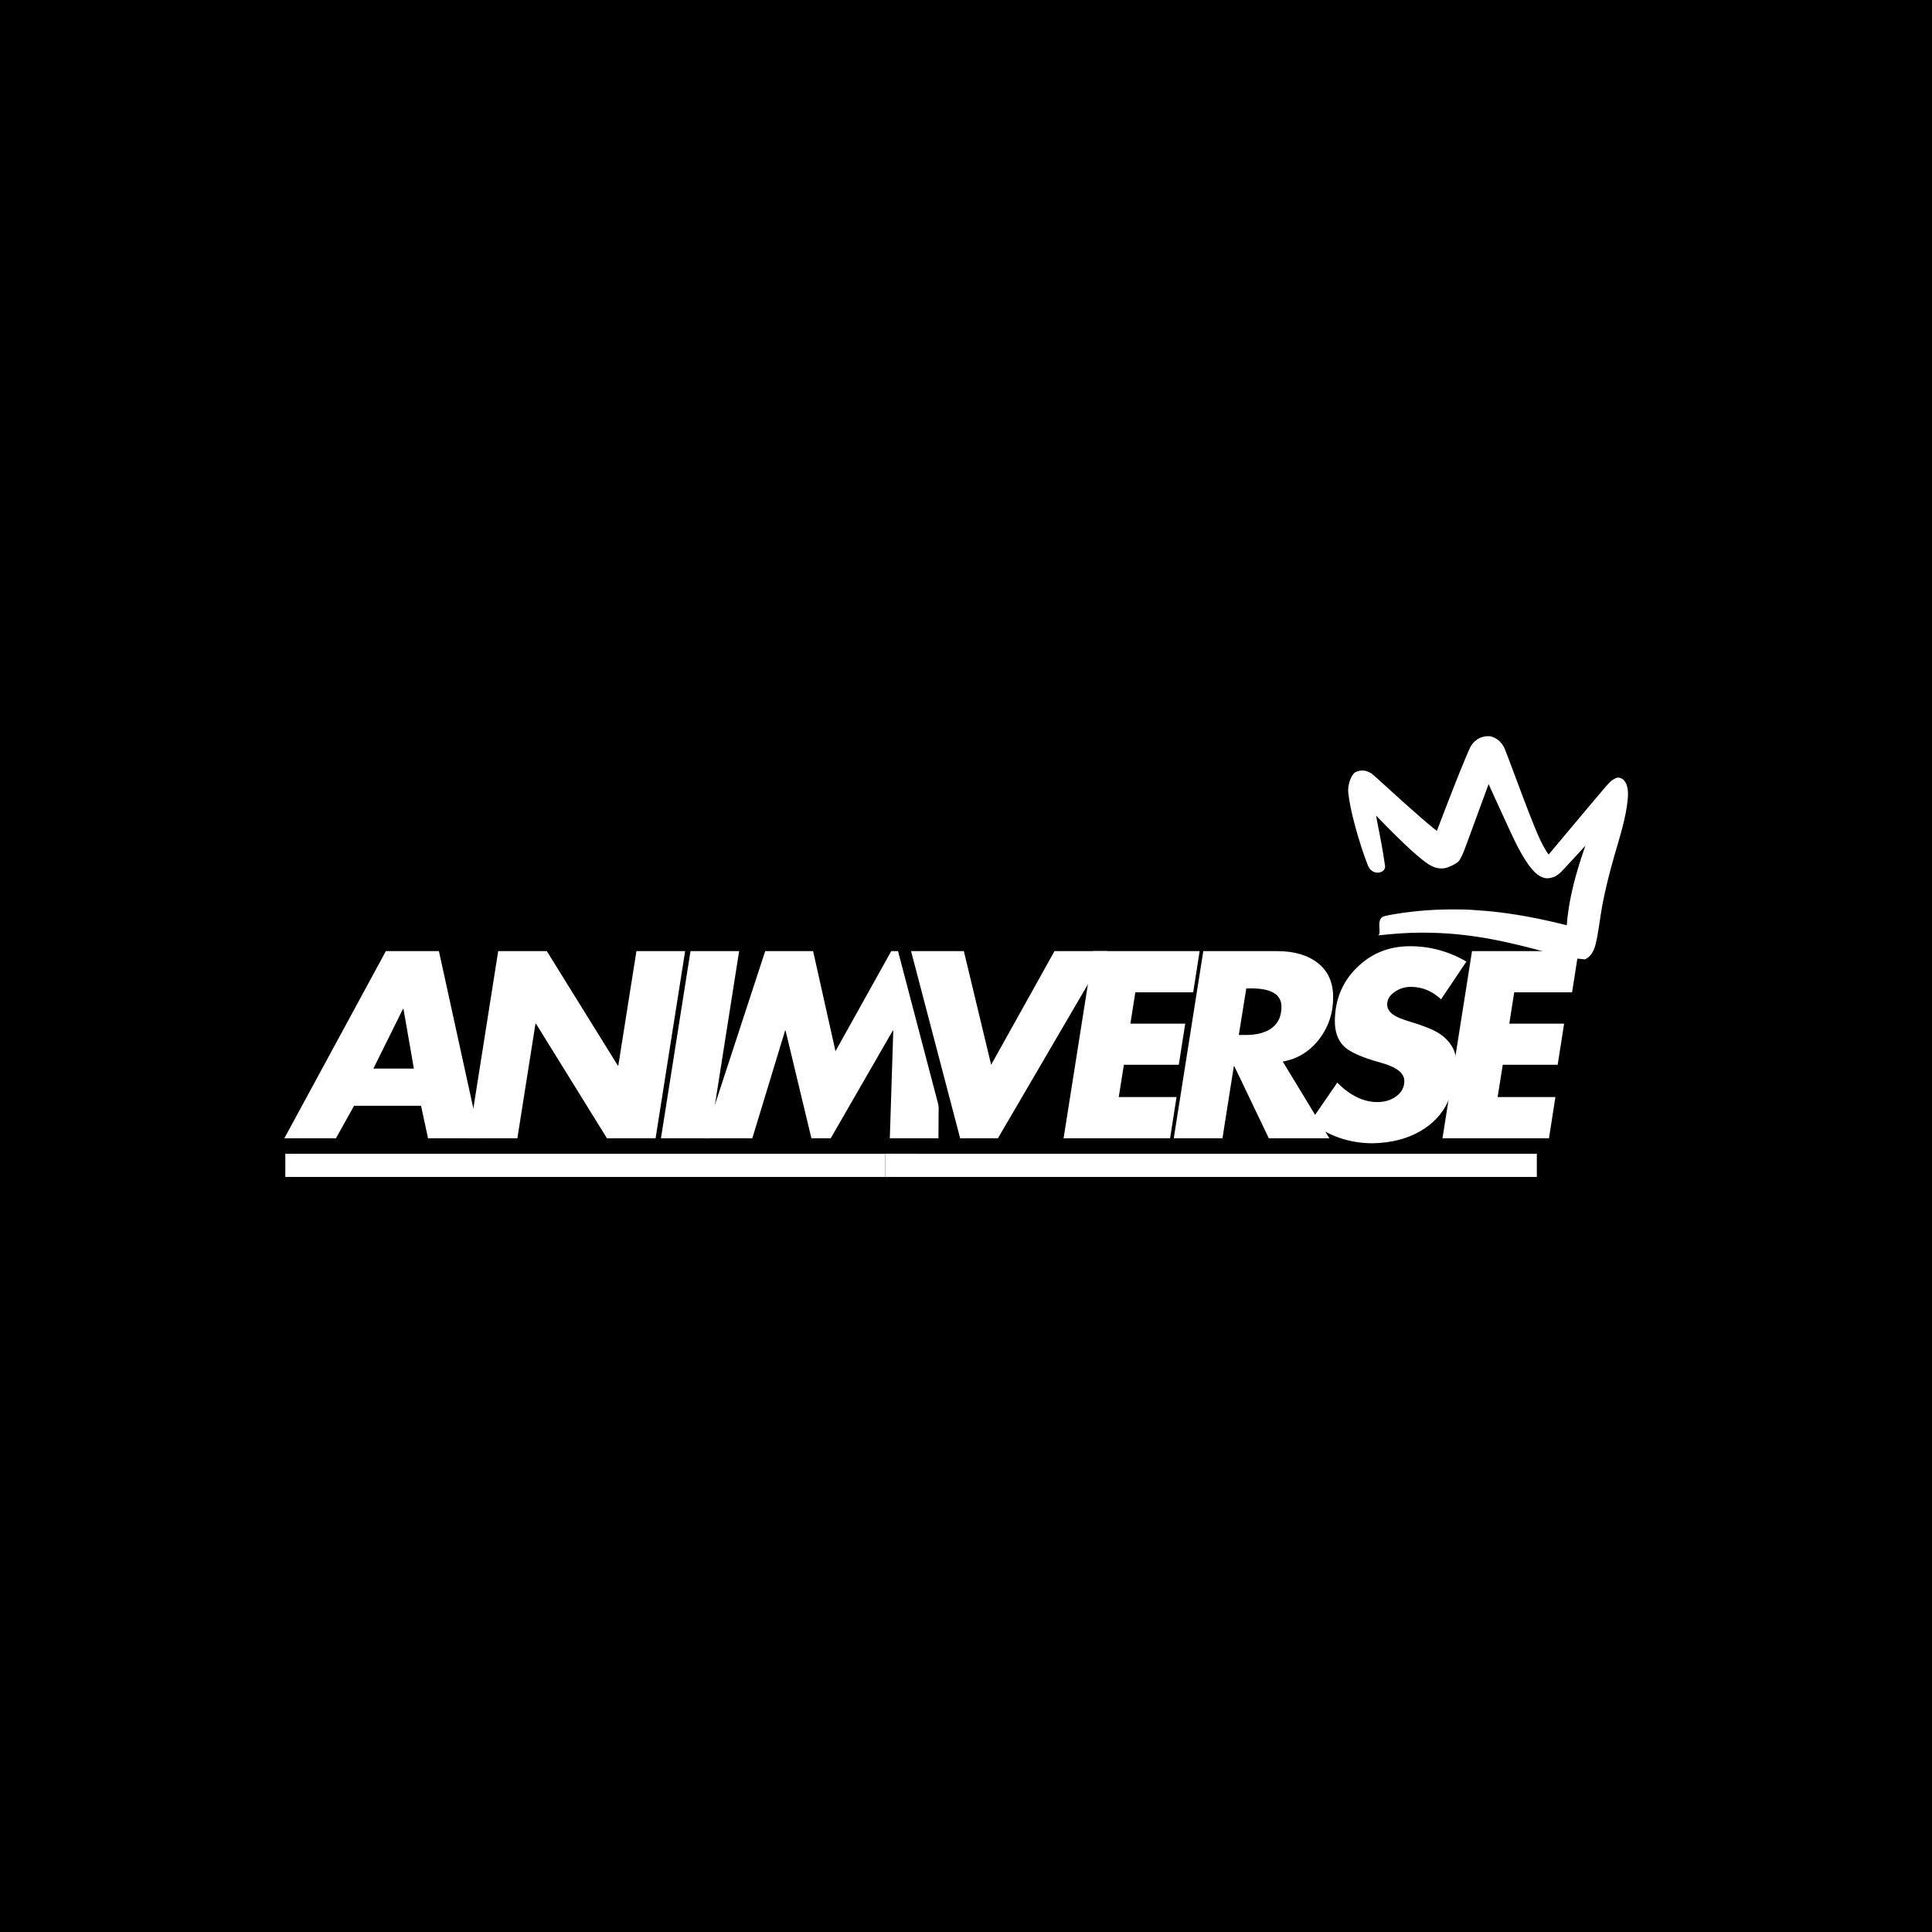
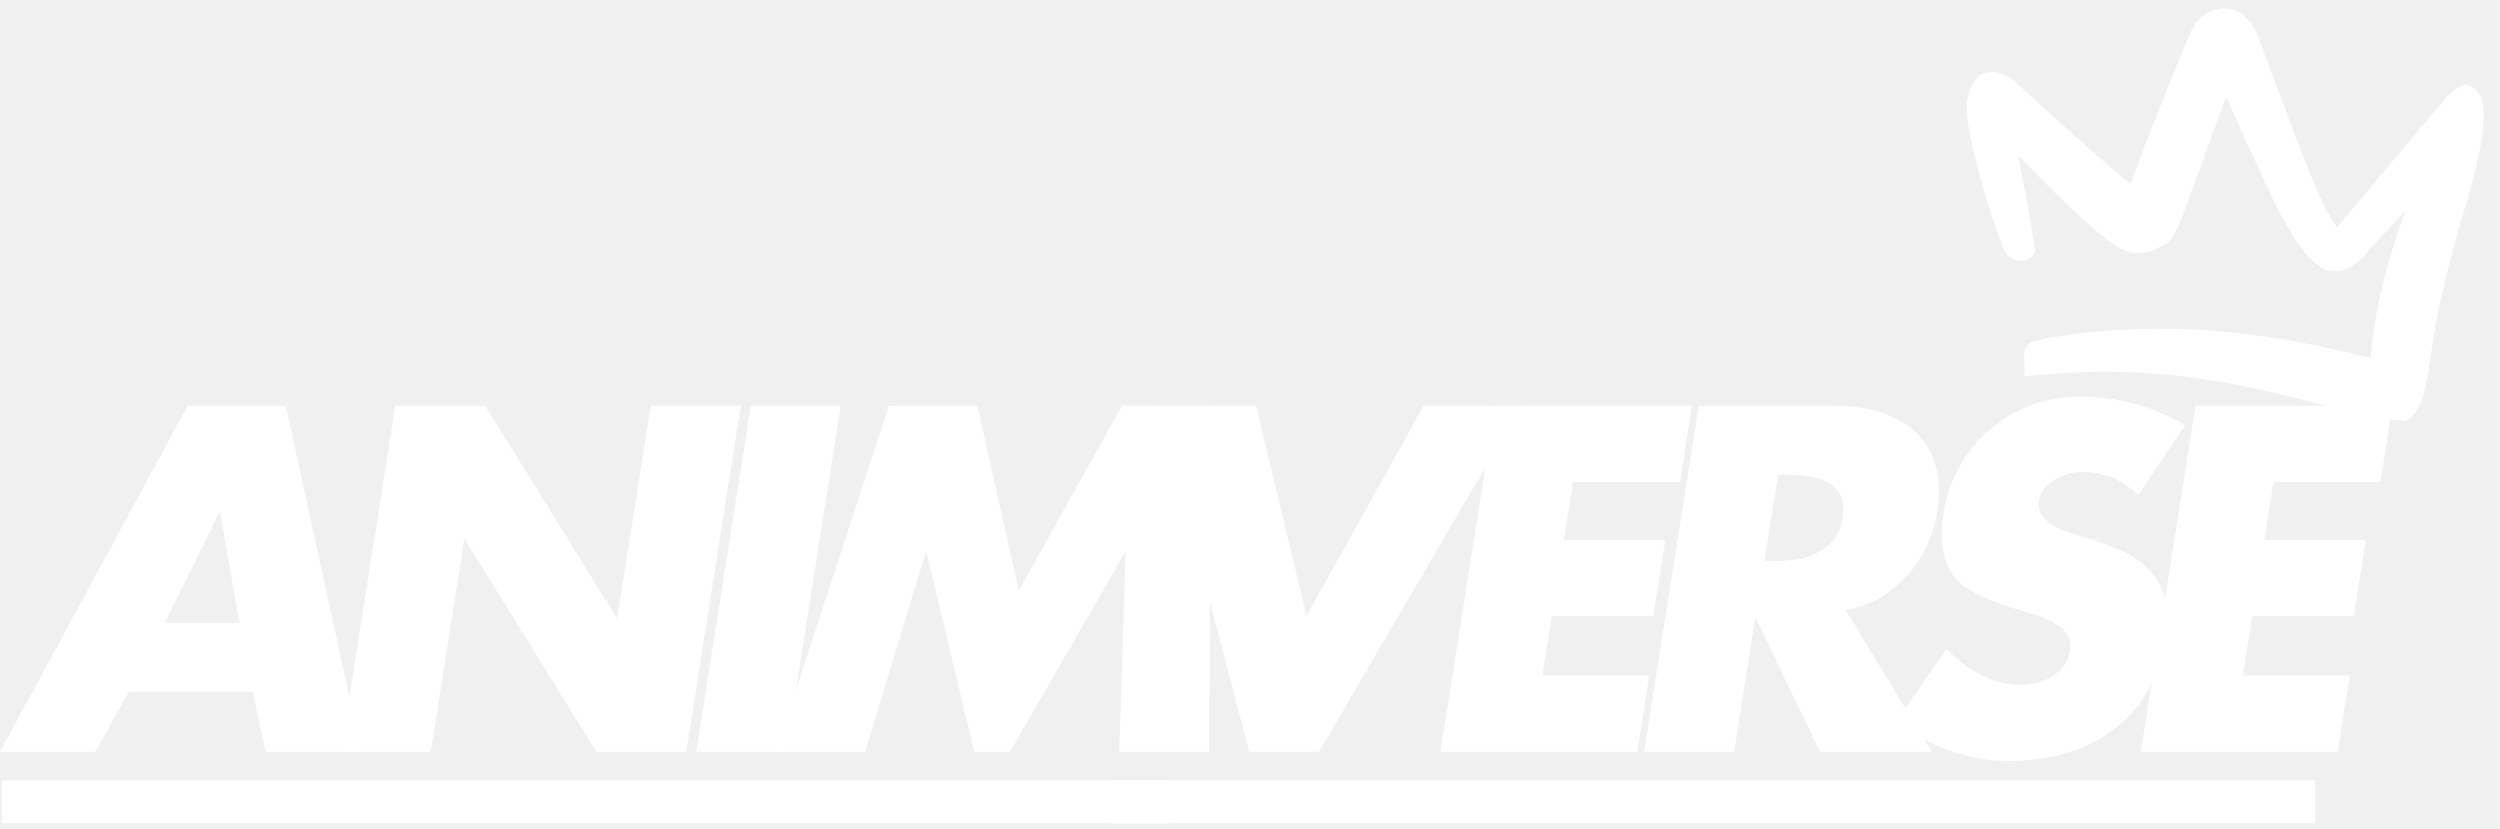
- <svg xmlns="http://www.w3.org/2000/svg" width="500" zoomAndPan="magnify" viewBox="0 0 375 375" height="500" preserveAspectRatio="xMidYMid meet" version="1.0">
-   <defs>
-     <g />
-     <clipPath id="00bee39476">
-       <path d="M 261 142 L 317 142 L 317 187 L 261 187 Z M 261 142 " clip-rule="nonzero" />
-     </clipPath>
-     <clipPath id="91e6f7beaf">
-       <path d="M 262.754 140.129 L 317.215 145.738 L 312.988 186.77 L 258.527 181.16 Z M 262.754 140.129 " clip-rule="nonzero" />
-     </clipPath>
-     <clipPath id="043cd2b7f6">
-       <path d="M 262.754 140.129 L 317.215 145.738 L 312.988 186.77 L 258.527 181.16 Z M 262.754 140.129 " clip-rule="nonzero" />
-     </clipPath>
-   </defs>
-   <rect x="-37.5" width="450" fill="#ffffff" y="-37.5" height="450" fill-opacity="1" />
-   <rect x="-37.5" width="450" fill="#000000" y="-37.5" height="450" fill-opacity="1" />
-   <path fill="#ffffff" d="M 55.379 223.941 L 177.957 223.941 L 177.957 228.441 L 55.379 228.441 Z M 55.379 223.941 " fill-opacity="1" fill-rule="nonzero" />
-   <g fill="#ffffff" fill-opacity="1">
-     <g transform="translate(55.37978, 220.9403)">
-       <g>
-         <path d="M 29.812 -36.328 L 37.766 0 L 27.703 0 L 26.344 -6.312 L 13.344 -6.312 L 9.828 0 L -0.188 0 L 19.516 -36.328 Z M 17.094 -13.531 L 24.953 -13.531 L 22.938 -25.094 L 22.828 -25.094 Z M 17.094 -13.531 " />
-       </g>
-     </g>
-   </g>
-   <g fill="#ffffff" fill-opacity="1">
-     <g transform="translate(87.8889, 220.9403)">
-       <g>
-         <path d="M 18.25 -36.328 L 32.031 -14.109 L 32.125 -14.109 L 35.641 -36.328 L 45.094 -36.328 L 39.359 0 L 29.922 0 L 16.141 -22.25 L 16.047 -22.25 L 12.531 0 L 3.078 0 L 8.812 -36.328 Z M 18.25 -36.328 " />
-       </g>
-     </g>
-   </g>
-   <g fill="#ffffff" fill-opacity="1">
-     <g transform="translate(125.2144, 220.9403)">
-       <g>
-         <path d="M 18.25 -36.328 L 12.531 0 L 3.078 0 L 8.812 -36.328 Z M 18.25 -36.328 " />
-       </g>
-     </g>
-   </g>
-   <g fill="#ffffff" fill-opacity="1">
-     <g transform="translate(135.7126, 220.9403)">
-       <g>
-         <path d="M 22.109 -36.328 L 26.453 -16.906 L 37.281 -36.328 L 46.672 -36.328 L 46.438 0 L 37 0 L 37.672 -20.906 L 37.578 -20.906 L 25.531 0 L 21.781 0 L 16.766 -20.906 L 16.672 -20.906 L 10.312 0 L 0.922 0 L 12.812 -36.328 Z M 22.109 -36.328 " />
-       </g>
-     </g>
-   </g>
-   <path fill="#000000" d="M 171.816 223.941 L 298.297 223.941 L 298.297 228.441 L 171.816 228.441 Z M 171.816 223.941 " fill-opacity="1" fill-rule="nonzero" />
-   <path stroke-linecap="butt" transform="matrix(0.75, 0, 0, 0.75, 171.8065, 172.9403)" fill="none" stroke-linejoin="miter" d="M 20.367 15.574 L 27.44 44.996 L 43.815 15.574 L 57.503 15.574 L 29.185 64.001 L 19.414 64.001 L 6.695 15.574 Z M 81.388 15.574 L 79.711 26.241 L 64.753 26.241 L 63.466 34.33 L 77.659 34.33 L 75.998 44.996 L 61.789 44.996 L 60.44 53.335 L 75.414 53.335 L 73.737 64.001 L 46.185 64.001 L 53.836 15.574 Z M 101.482 15.574 C 105.852 15.574 109.352 16.606 111.987 18.668 C 114.623 20.715 115.935 23.663 115.935 27.512 C 115.935 31.626 114.716 35.262 112.268 38.408 C 109.831 41.553 106.706 43.47 102.893 44.147 L 114.966 64.001 L 99.3 64.001 L 90.378 45.371 L 90.237 45.371 L 87.289 64.001 L 74.695 64.001 L 82.347 15.574 Z M 91.524 37.277 L 93.263 37.277 C 96.222 37.277 98.513 36.658 100.133 35.413 C 101.763 34.168 102.576 32.35 102.576 29.955 C 102.576 26.788 99.966 25.205 94.737 25.205 L 93.451 25.205 Z M 135.831 14.293 C 141.013 14.293 145.878 15.616 150.414 18.272 L 143.857 28.027 C 141.591 25.887 138.982 24.814 136.034 24.814 C 134.487 24.814 133.081 25.251 131.815 26.132 C 130.56 27.007 129.935 28.09 129.935 29.376 C 129.935 30.319 130.383 31.142 131.284 31.856 C 132.18 32.564 133.826 33.262 136.222 33.939 C 139.472 34.923 141.826 35.871 143.279 36.793 C 144.742 37.715 145.878 38.845 146.68 40.194 C 147.498 41.543 147.904 43.225 147.904 45.246 C 147.904 48.152 147.159 51.236 145.664 54.496 C 144.169 57.746 141.716 60.34 138.31 62.277 C 134.899 64.199 130.862 65.205 126.201 65.288 C 120.211 65.288 114.815 63.444 110.018 59.767 L 117.013 49.606 C 120.357 52.949 123.81 54.621 127.362 54.621 C 129.326 54.621 130.987 54.111 132.331 53.085 C 133.68 52.053 134.357 50.746 134.357 49.168 C 134.357 47.106 132.3 45.522 128.195 44.413 C 123.227 43.043 120.013 41.58 118.55 40.022 C 117.097 38.455 116.367 36.366 116.367 33.751 C 116.367 28.272 118.242 23.663 121.982 19.918 C 125.737 16.168 130.352 14.293 135.831 14.293 Z M 179.445 15.574 L 177.768 26.241 L 162.805 26.241 L 161.524 34.33 L 175.711 34.33 L 174.05 44.996 L 159.841 44.996 L 158.498 53.335 L 173.472 53.335 L 171.794 64.001 L 144.242 64.001 L 151.893 15.574 Z M 179.445 15.574 " stroke="#000000" stroke-width="6.504" stroke-opacity="1" stroke-miterlimit="4" />
-   <path fill="#ffffff" d="M 171.816 223.941 L 298.297 223.941 L 298.297 228.441 L 171.816 228.441 Z M 171.816 223.941 " fill-opacity="1" fill-rule="nonzero" />
-   <g fill="#ffffff" fill-opacity="1">
-     <g transform="translate(171.8182, 220.9403)">
-       <g>
-         <path d="M 15.266 -36.328 L 20.562 -14.266 L 32.859 -36.328 L 43.109 -36.328 L 21.875 0 L 14.547 0 L 5.016 -36.328 Z M 15.266 -36.328 " />
-       </g>
-     </g>
-   </g>
-   <g fill="#ffffff" fill-opacity="1">
-     <g transform="translate(203.3641, 220.9403)">
-       <g>
-         <path d="M 29.484 -36.328 L 28.234 -28.328 L 17 -28.328 L 16.047 -22.25 L 26.688 -22.25 L 25.438 -14.266 L 14.781 -14.266 L 13.781 -8 L 25 -8 L 23.75 0 L 3.078 0 L 8.812 -36.328 Z M 29.484 -36.328 " />
-       </g>
-     </g>
-   </g>
-   <g fill="#ffffff" fill-opacity="1">
-     <g transform="translate(224.7473, 220.9403)">
-       <g>
-         <path d="M 23.172 -36.328 C 26.441 -36.328 29.066 -35.555 31.047 -34.016 C 33.023 -32.473 34.016 -30.254 34.016 -27.359 C 34.016 -24.273 33.098 -21.551 31.266 -19.188 C 29.43 -16.832 27.086 -15.398 24.234 -14.891 L 33.281 0 L 21.531 0 L 14.844 -13.969 L 14.734 -13.969 L 12.531 0 L 3.078 0 L 8.812 -36.328 Z M 15.703 -20.047 L 17 -20.047 C 19.219 -20.047 20.938 -20.508 22.156 -21.438 C 23.375 -22.363 23.984 -23.727 23.984 -25.531 C 23.984 -27.906 22.023 -29.094 18.109 -29.094 L 17.156 -29.094 Z M 15.703 -20.047 " />
-       </g>
-     </g>
-   </g>
-   <g fill="#ffffff" fill-opacity="1">
-     <g transform="translate(252.3919, 220.9403)">
-       <g>
-         <path d="M 21.297 -37.281 C 25.18 -37.281 28.828 -36.285 32.234 -34.297 L 27.312 -26.969 C 25.613 -28.582 23.656 -29.391 21.438 -29.391 C 20.281 -29.391 19.227 -29.055 18.281 -28.391 C 17.332 -27.734 16.859 -26.926 16.859 -25.969 C 16.859 -25.258 17.195 -24.641 17.875 -24.109 C 18.551 -23.578 19.785 -23.055 21.578 -22.547 C 24.016 -21.805 25.781 -21.086 26.875 -20.391 C 27.969 -19.703 28.816 -18.852 29.422 -17.844 C 30.035 -16.832 30.344 -15.57 30.344 -14.062 C 30.344 -11.883 29.781 -9.57 28.656 -7.125 C 27.531 -4.688 25.691 -2.742 23.141 -1.297 C 20.586 0.141 17.562 0.895 14.062 0.969 C 9.57 0.969 5.523 -0.41 1.922 -3.172 L 7.172 -10.797 C 9.68 -8.285 12.27 -7.031 14.938 -7.031 C 16.414 -7.031 17.66 -7.414 18.672 -8.188 C 19.68 -8.957 20.188 -9.938 20.188 -11.125 C 20.188 -12.664 18.645 -13.852 15.562 -14.688 C 11.832 -15.719 9.422 -16.816 8.328 -17.984 C 7.242 -19.16 6.703 -20.727 6.703 -22.688 C 6.703 -26.801 8.102 -30.258 10.906 -33.062 C 13.719 -35.875 17.18 -37.281 21.297 -37.281 Z M 21.297 -37.281 " />
-       </g>
-     </g>
-   </g>
-   <g fill="#ffffff" fill-opacity="1">
-     <g transform="translate(276.9058, 220.9403)">
-       <g>
-         <path d="M 29.484 -36.328 L 28.234 -28.328 L 17 -28.328 L 16.047 -22.25 L 26.688 -22.25 L 25.438 -14.266 L 14.781 -14.266 L 13.781 -8 L 25 -8 L 23.75 0 L 3.078 0 L 8.812 -36.328 Z M 29.484 -36.328 " />
-       </g>
-     </g>
-   </g>
-   <g clip-path="url(#00bee39476)">
-     <g clip-path="url(#91e6f7beaf)">
-       <g clip-path="url(#043cd2b7f6)">
-         <path fill="#ffffff" d="M 267.434 181.559 C 268.383 181.469 270.277 181.266 272.191 181.148 C 274.102 181.031 276.031 181 277.98 181.051 C 279.93 181.105 281.898 181.238 283.375 181.402 C 284.848 181.562 285.82 181.688 286.762 181.832 C 287.703 181.973 288.617 182.129 289.5 182.293 C 290.383 182.457 291.234 182.637 292.273 182.863 C 293.312 183.09 294.559 183.379 295.84 183.695 C 297.121 184.016 298.441 184.359 299.797 184.742 C 301.152 185.121 302.543 185.535 303.621 185.84 C 304.699 186.141 305.188 186.238 305.637 186.305 C 306.086 186.371 306.539 186.406 307.188 186.34 C 307.832 186.273 309.141 185.574 309.707 183.281 C 310.27 180.988 310.469 178.688 310.969 175.934 C 311.473 173.18 312.234 169.977 313.277 166.332 C 314.32 162.691 315.668 158.621 315.965 154.879 C 316.258 151.133 314.336 150.727 313.695 151.012 C 313.051 151.301 312.75 151.547 312.488 151.809 C 312.227 152.07 311.953 152.371 311.535 152.852 C 311.121 153.332 310.379 154.203 309.375 155.395 C 308.371 156.586 307.098 158.094 305.566 159.93 C 304.031 161.77 302.219 163.918 301.164 165.18 C 300.109 166.441 300.008 166.547 299.977 166.578 C 299.945 166.613 300.02 166.582 300.238 166.539 C 300.457 166.496 300.832 166.414 300.953 166.449 C 301.078 166.484 301.039 166.445 300.859 166.234 C 300.68 166.023 300.41 165.648 300.086 165.125 C 299.766 164.598 299.398 163.926 299.082 163.289 C 298.766 162.652 298.395 161.801 297.82 160.402 C 297.246 159.004 296.5 157.07 295.566 154.609 C 294.637 152.148 293.523 149.168 292.828 147.309 C 292.133 145.449 291.973 145.113 291.773 144.773 C 291.574 144.438 291.305 144.086 290.895 143.727 C 290.488 143.363 289.859 143.043 289.285 142.922 C 288.711 142.797 287.52 142.992 286.848 143.441 C 286.172 143.891 285.816 144.312 285.57 144.707 C 285.324 145.098 285.121 145.492 283.328 149.883 C 281.535 154.273 278.387 162.641 278.273 162.918 C 278.16 163.195 278.059 163.426 277.984 163.57 C 277.914 163.719 277.891 163.766 277.973 163.672 C 278.055 163.578 280.711 162.758 280.645 162.672 C 280.582 162.582 279.598 161.875 278.086 160.637 C 276.57 159.395 274.574 157.656 272.109 155.438 C 269.648 153.215 266.703 150.512 266.355 150.25 C 266.008 149.984 265.617 149.777 265.059 149.633 C 264.5 149.492 263.766 149.539 263.086 149.887 C 262.402 150.23 261.52 152.121 261.703 153.879 C 261.891 155.637 262.328 157.738 263 160.23 C 263.668 162.719 264.578 165.613 265.488 167.941 C 266.402 170.266 269.266 169.441 268.805 167.852 C 268.805 167.852 268.336 164.566 267.773 161.848 C 267.207 159.129 266.836 156.887 266.668 155.148 C 266.5 153.41 266.52 152.203 265.91 153.238 C 265.301 154.27 264.723 154.473 264.234 154.457 C 263.746 154.445 263.469 154.348 263.355 154.285 C 263.242 154.227 263.141 154.141 265.754 156.895 C 268.367 159.648 270.598 161.898 272.441 163.656 C 274.285 165.414 275.762 166.695 276.996 167.566 C 278.227 168.434 279.695 168.938 281.293 168.246 C 282.891 167.551 283.145 167.195 283.352 166.848 C 283.555 166.504 283.738 166.145 283.914 165.754 C 284.094 165.367 284.297 164.883 287.363 156.48 C 290.434 148.082 290.484 147.938 290.531 147.828 C 290.574 147.719 290.551 147.738 290.344 147.934 C 290.137 148.125 289.527 148.445 288.785 148.492 C 288.043 148.539 287.801 148.457 287.457 148.242 C 287.113 148.031 286.973 147.883 286.938 147.828 C 286.902 147.773 286.934 147.809 286.988 147.898 C 287.043 147.992 288.5 151.23 289.746 153.977 C 290.988 156.719 292.02 158.961 292.828 160.707 C 293.637 162.453 294.238 163.707 294.645 164.48 C 295.055 165.258 295.531 166.086 295.992 166.82 C 296.453 167.551 296.902 168.18 297.359 168.715 C 297.812 169.25 298.312 169.703 298.859 170.031 C 299.41 170.359 299.945 170.531 300.555 170.465 C 301.164 170.398 301.645 170.238 302.023 170.016 C 302.398 169.793 302.711 169.539 303 169.254 C 303.285 168.969 305.383 166.695 307.191 164.734 C 308.996 162.773 310.531 161.137 311.777 159.805 C 313.023 158.477 313.992 157.469 314.672 156.773 C 315.355 156.082 315.617 155.812 315.801 155.645 C 315.98 155.477 316.07 155.402 315.977 155.469 C 315.883 155.531 315.203 155.766 313.836 154.074 C 312.469 152.383 310.594 156.676 309.035 160.664 C 307.473 164.648 306.27 168.297 305.445 171.617 C 304.621 174.938 304.164 177.934 304.062 180.516 C 303.961 183.102 305.012 180.828 305.816 180.48 C 306.621 180.129 306.754 180.129 306.637 180.121 C 306.52 180.113 306.246 180.074 305.93 180.023 C 305.613 179.969 304.188 179.602 302.73 179.25 C 301.27 178.898 299.848 178.582 298.457 178.297 C 297.066 178.012 295.707 177.762 294.391 177.555 C 293.074 177.344 292.168 177.215 291.23 177.102 C 290.289 176.984 289.324 176.887 288.336 176.801 C 287.348 176.715 286.332 176.641 285.277 176.578 C 284.219 176.52 282.102 176.488 280.004 176.543 C 277.902 176.594 275.836 176.746 273.801 176.988 C 271.766 177.227 269.766 177.566 268.77 177.809 C 266.812 178.23 268.395 181.379 267.434 181.559 Z M 267.434 181.559 " fill-opacity="1" fill-rule="nonzero" />
+ <svg xmlns="http://www.w3.org/2000/svg" width="350" height="116" viewBox="0 0 350 116" fill="none">
+   <path d="M0.249 109.255H163.686V115.255H0.249V109.255Z" fill="white" />
+   <path d="M40 56.816L50.604 105.254H37.188L35.375 96.837H18.042L13.354 105.254H0L26.271 56.816H40ZM23.042 87.212H33.521L30.833 71.796H30.688L23.042 87.212Z" fill="white" />
+   <path d="M67.929 56.816L86.304 86.441H86.429L91.116 56.816H103.72L96.075 105.254H83.491L65.116 75.587H64.991L60.304 105.254H47.7L55.346 56.816H67.929Z" fill="white" />
+   <path d="M117.696 56.816L110.071 105.254H97.467L105.113 56.816H117.696Z" fill="white" />
+   <path d="M136.84 56.816L142.631 82.712L157.069 56.816H169.59L169.277 105.254H156.694L157.59 77.379H157.465L141.402 105.254H136.402L129.715 77.379H129.59L121.11 105.254H108.59L124.444 56.816H136.84Z" fill="white" />
+   <path d="M155.499 109.255H324.139V115.255H155.499V109.255Z" fill="white" />
+   <path d="M175.855 56.816L182.918 86.233L199.314 56.816H212.98L184.668 105.254H174.897L162.189 56.816H175.855Z" fill="white" />
+   <path d="M236.875 56.816L235.208 67.483H220.229L218.958 75.587H233.146L231.479 86.233H217.271L215.937 94.587H230.896L229.229 105.254H201.667L209.312 56.816H236.875Z" fill="white" />
+   <path d="M256.969 56.816C261.329 56.816 264.829 57.848 267.469 59.9C270.105 61.957 271.427 64.915 271.427 68.775C271.427 72.889 270.204 76.519 267.761 79.671C265.313 82.811 262.188 84.723 258.386 85.4L270.448 105.254H254.782L245.865 86.629H245.719L242.782 105.254H230.177L237.823 56.816H256.969ZM247.011 78.525H248.74C251.698 78.525 253.99 77.91 255.615 76.671C257.24 75.436 258.052 73.618 258.052 71.212C258.052 68.046 255.438 66.462 250.219 66.462H248.948L247.011 78.525Z" fill="white" />
+   <path d="M291.329 55.545C296.506 55.545 301.37 56.874 305.912 59.525L299.349 69.296C297.084 67.144 294.474 66.066 291.516 66.066C289.974 66.066 288.568 66.514 287.308 67.4C286.042 68.275 285.412 69.353 285.412 70.629C285.412 71.577 285.86 72.4 286.766 73.108C287.667 73.816 289.313 74.514 291.704 75.191C294.954 76.181 297.308 77.139 298.766 78.066C300.224 78.983 301.355 80.118 302.162 81.462C302.98 82.811 303.391 84.493 303.391 86.504C303.391 89.41 302.641 92.493 301.141 95.754C299.641 99.004 297.188 101.598 293.787 103.525C290.381 105.441 286.349 106.447 281.683 106.545C275.693 106.545 270.297 104.707 265.495 101.025L272.495 90.858C275.839 94.207 279.292 95.879 282.849 95.879C284.818 95.879 286.48 95.368 287.829 94.337C289.172 93.311 289.849 92.004 289.849 90.421C289.849 88.368 287.792 86.785 283.683 85.671C278.709 84.296 275.495 82.832 274.037 81.275C272.589 79.707 271.87 77.618 271.87 75.004C271.87 69.519 273.735 64.91 277.474 61.17C281.224 57.42 285.839 55.545 291.329 55.545Z" fill="white" />
+   <path d="M334.931 56.816L333.264 67.483H318.285L317.014 75.587H331.201L329.535 86.233H315.326L313.993 94.587H328.951L327.285 105.254H299.722L307.368 56.816H334.931Z" fill="white" />
+   <mask id="mask0_7_164" style="mask-type:luminance" maskUnits="userSpaceOnUse" x="274" y="0" width="76" height="60">
+     <path d="M274.41 0H349.077V60H274.41V0Z" fill="white" />
+   </mask>
+   <g mask="url(#mask0_7_164)">
+     <mask id="mask1_7_164" style="mask-type:luminance" maskUnits="userSpaceOnUse" x="271" y="-3" width="79" height="63">
+       <path d="M276.749 -2.495L349.363 4.984L343.728 59.693L271.113 52.214L276.749 -2.495Z" fill="white" />
+     </mask>
+     <g mask="url(#mask1_7_164)">
+       <mask id="mask2_7_164" style="mask-type:luminance" maskUnits="userSpaceOnUse" x="271" y="-3" width="79" height="63">
+         <path d="M276.749 -2.495L349.363 4.984L343.728 59.693L271.113 52.214L276.749 -2.495Z" fill="white" />
+       </mask>
+       <g mask="url(#mask2_7_164)">
+         <path d="M282.988 52.745C284.254 52.625 286.78 52.354 289.332 52.198C291.879 52.042 294.452 52 297.051 52.068C299.65 52.141 302.275 52.318 304.244 52.536C306.207 52.75 307.504 52.917 308.759 53.109C310.014 53.297 311.233 53.505 312.41 53.724C313.587 53.943 314.723 54.182 316.108 54.484C317.494 54.786 319.155 55.172 320.863 55.594C322.572 56.021 324.332 56.479 326.139 56.99C327.947 57.495 329.801 58.047 331.238 58.453C332.676 58.854 333.327 58.984 333.926 59.073C334.525 59.161 335.129 59.208 335.994 59.12C336.853 59.031 338.598 58.099 339.353 55.042C340.103 51.984 340.369 48.917 341.035 45.245C341.707 41.573 342.723 37.302 344.113 32.443C345.504 27.588 347.301 22.161 347.697 17.172C348.087 12.177 345.525 11.635 344.671 12.016C343.811 12.401 343.41 12.729 343.061 13.078C342.712 13.427 342.348 13.828 341.79 14.469C341.238 15.109 340.249 16.271 338.91 17.859C337.572 19.448 335.874 21.458 333.832 23.906C331.785 26.359 329.369 29.224 327.962 30.906C326.556 32.589 326.421 32.729 326.379 32.771C326.337 32.818 326.436 32.776 326.728 32.719C327.02 32.661 327.52 32.552 327.681 32.599C327.848 32.646 327.796 32.594 327.556 32.312C327.316 32.031 326.957 31.531 326.525 30.833C326.098 30.13 325.608 29.234 325.186 28.385C324.764 27.536 324.27 26.401 323.504 24.536C322.738 22.672 321.744 20.094 320.499 16.812C319.259 13.531 317.775 9.557 316.848 7.078C315.921 4.599 315.707 4.151 315.441 3.698C315.176 3.25 314.816 2.781 314.27 2.302C313.728 1.818 312.889 1.391 312.124 1.229C311.358 1.062 309.77 1.323 308.874 1.922C307.973 2.521 307.499 3.083 307.171 3.609C306.843 4.13 306.572 4.656 304.181 10.51C301.79 16.365 297.593 27.521 297.441 27.891C297.29 28.26 297.155 28.568 297.056 28.76C296.962 28.958 296.931 29.021 297.04 28.896C297.15 28.771 300.691 27.677 300.603 27.562C300.52 27.443 299.207 26.5 297.191 24.849C295.171 23.193 292.509 20.875 289.223 17.917C285.941 14.953 282.014 11.349 281.551 11C281.087 10.646 280.566 10.37 279.822 10.177C279.077 9.99 278.098 10.052 277.191 10.516C276.28 10.974 275.103 13.495 275.348 15.838C275.598 18.182 276.181 20.984 277.077 24.307C277.968 27.625 279.181 31.484 280.395 34.589C281.613 37.688 285.431 36.589 284.816 34.469C284.816 34.469 284.191 30.088 283.441 26.463C282.686 22.838 282.191 19.849 281.968 17.531C281.744 15.213 281.77 13.604 280.957 14.984C280.145 16.359 279.374 16.63 278.723 16.609C278.072 16.594 277.702 16.463 277.551 16.38C277.4 16.302 277.264 16.188 280.749 19.859C284.233 23.531 287.207 26.531 289.665 28.875C292.124 31.219 294.093 32.927 295.738 34.089C297.379 35.245 299.337 35.917 301.468 34.995C303.598 34.068 303.936 33.594 304.212 33.13C304.483 32.672 304.728 32.193 304.962 31.672C305.202 31.156 305.473 30.51 309.561 19.307C313.655 8.109 313.723 7.917 313.785 7.771C313.843 7.625 313.811 7.651 313.535 7.911C313.259 8.167 312.447 8.594 311.457 8.656C310.468 8.719 310.145 8.609 309.686 8.323C309.228 8.042 309.04 7.844 308.994 7.771C308.947 7.698 308.988 7.745 309.061 7.865C309.134 7.99 311.077 12.307 312.738 15.969C314.395 19.625 315.77 22.615 316.848 24.943C317.926 27.271 318.728 28.943 319.27 29.974C319.816 31.01 320.452 32.115 321.066 33.094C321.681 34.068 322.28 34.906 322.889 35.62C323.494 36.333 324.16 36.938 324.889 37.375C325.624 37.812 326.337 38.042 327.15 37.953C327.962 37.865 328.603 37.651 329.108 37.354C329.608 37.057 330.025 36.719 330.41 36.339C330.79 35.958 333.587 32.927 335.999 30.312C338.405 27.698 340.452 25.516 342.113 23.74C343.775 21.969 345.066 20.625 345.973 19.698C346.884 18.776 347.233 18.417 347.478 18.193C347.718 17.969 347.837 17.87 347.712 17.958C347.587 18.042 346.681 18.354 344.858 16.099C343.035 13.844 340.535 19.568 338.457 24.885C336.374 30.198 334.77 35.062 333.671 39.49C332.572 43.917 331.962 47.911 331.827 51.354C331.691 54.802 333.093 51.771 334.165 51.307C335.238 50.839 335.415 50.839 335.259 50.828C335.103 50.818 334.738 50.766 334.316 50.698C333.895 50.625 331.994 50.135 330.051 49.667C328.103 49.198 326.207 48.776 324.353 48.396C322.499 48.016 320.686 47.682 318.931 47.406C317.176 47.125 315.968 46.953 314.718 46.802C313.462 46.646 312.176 46.516 310.858 46.401C309.54 46.286 308.186 46.188 306.78 46.104C305.369 46.026 302.546 45.984 299.749 46.057C296.947 46.125 294.191 46.328 291.478 46.651C288.764 46.969 286.098 47.422 284.77 47.745C282.16 48.307 284.27 52.505 282.988 52.745Z" fill="white" />
      </g>
    </g>
  </g>
</svg>
